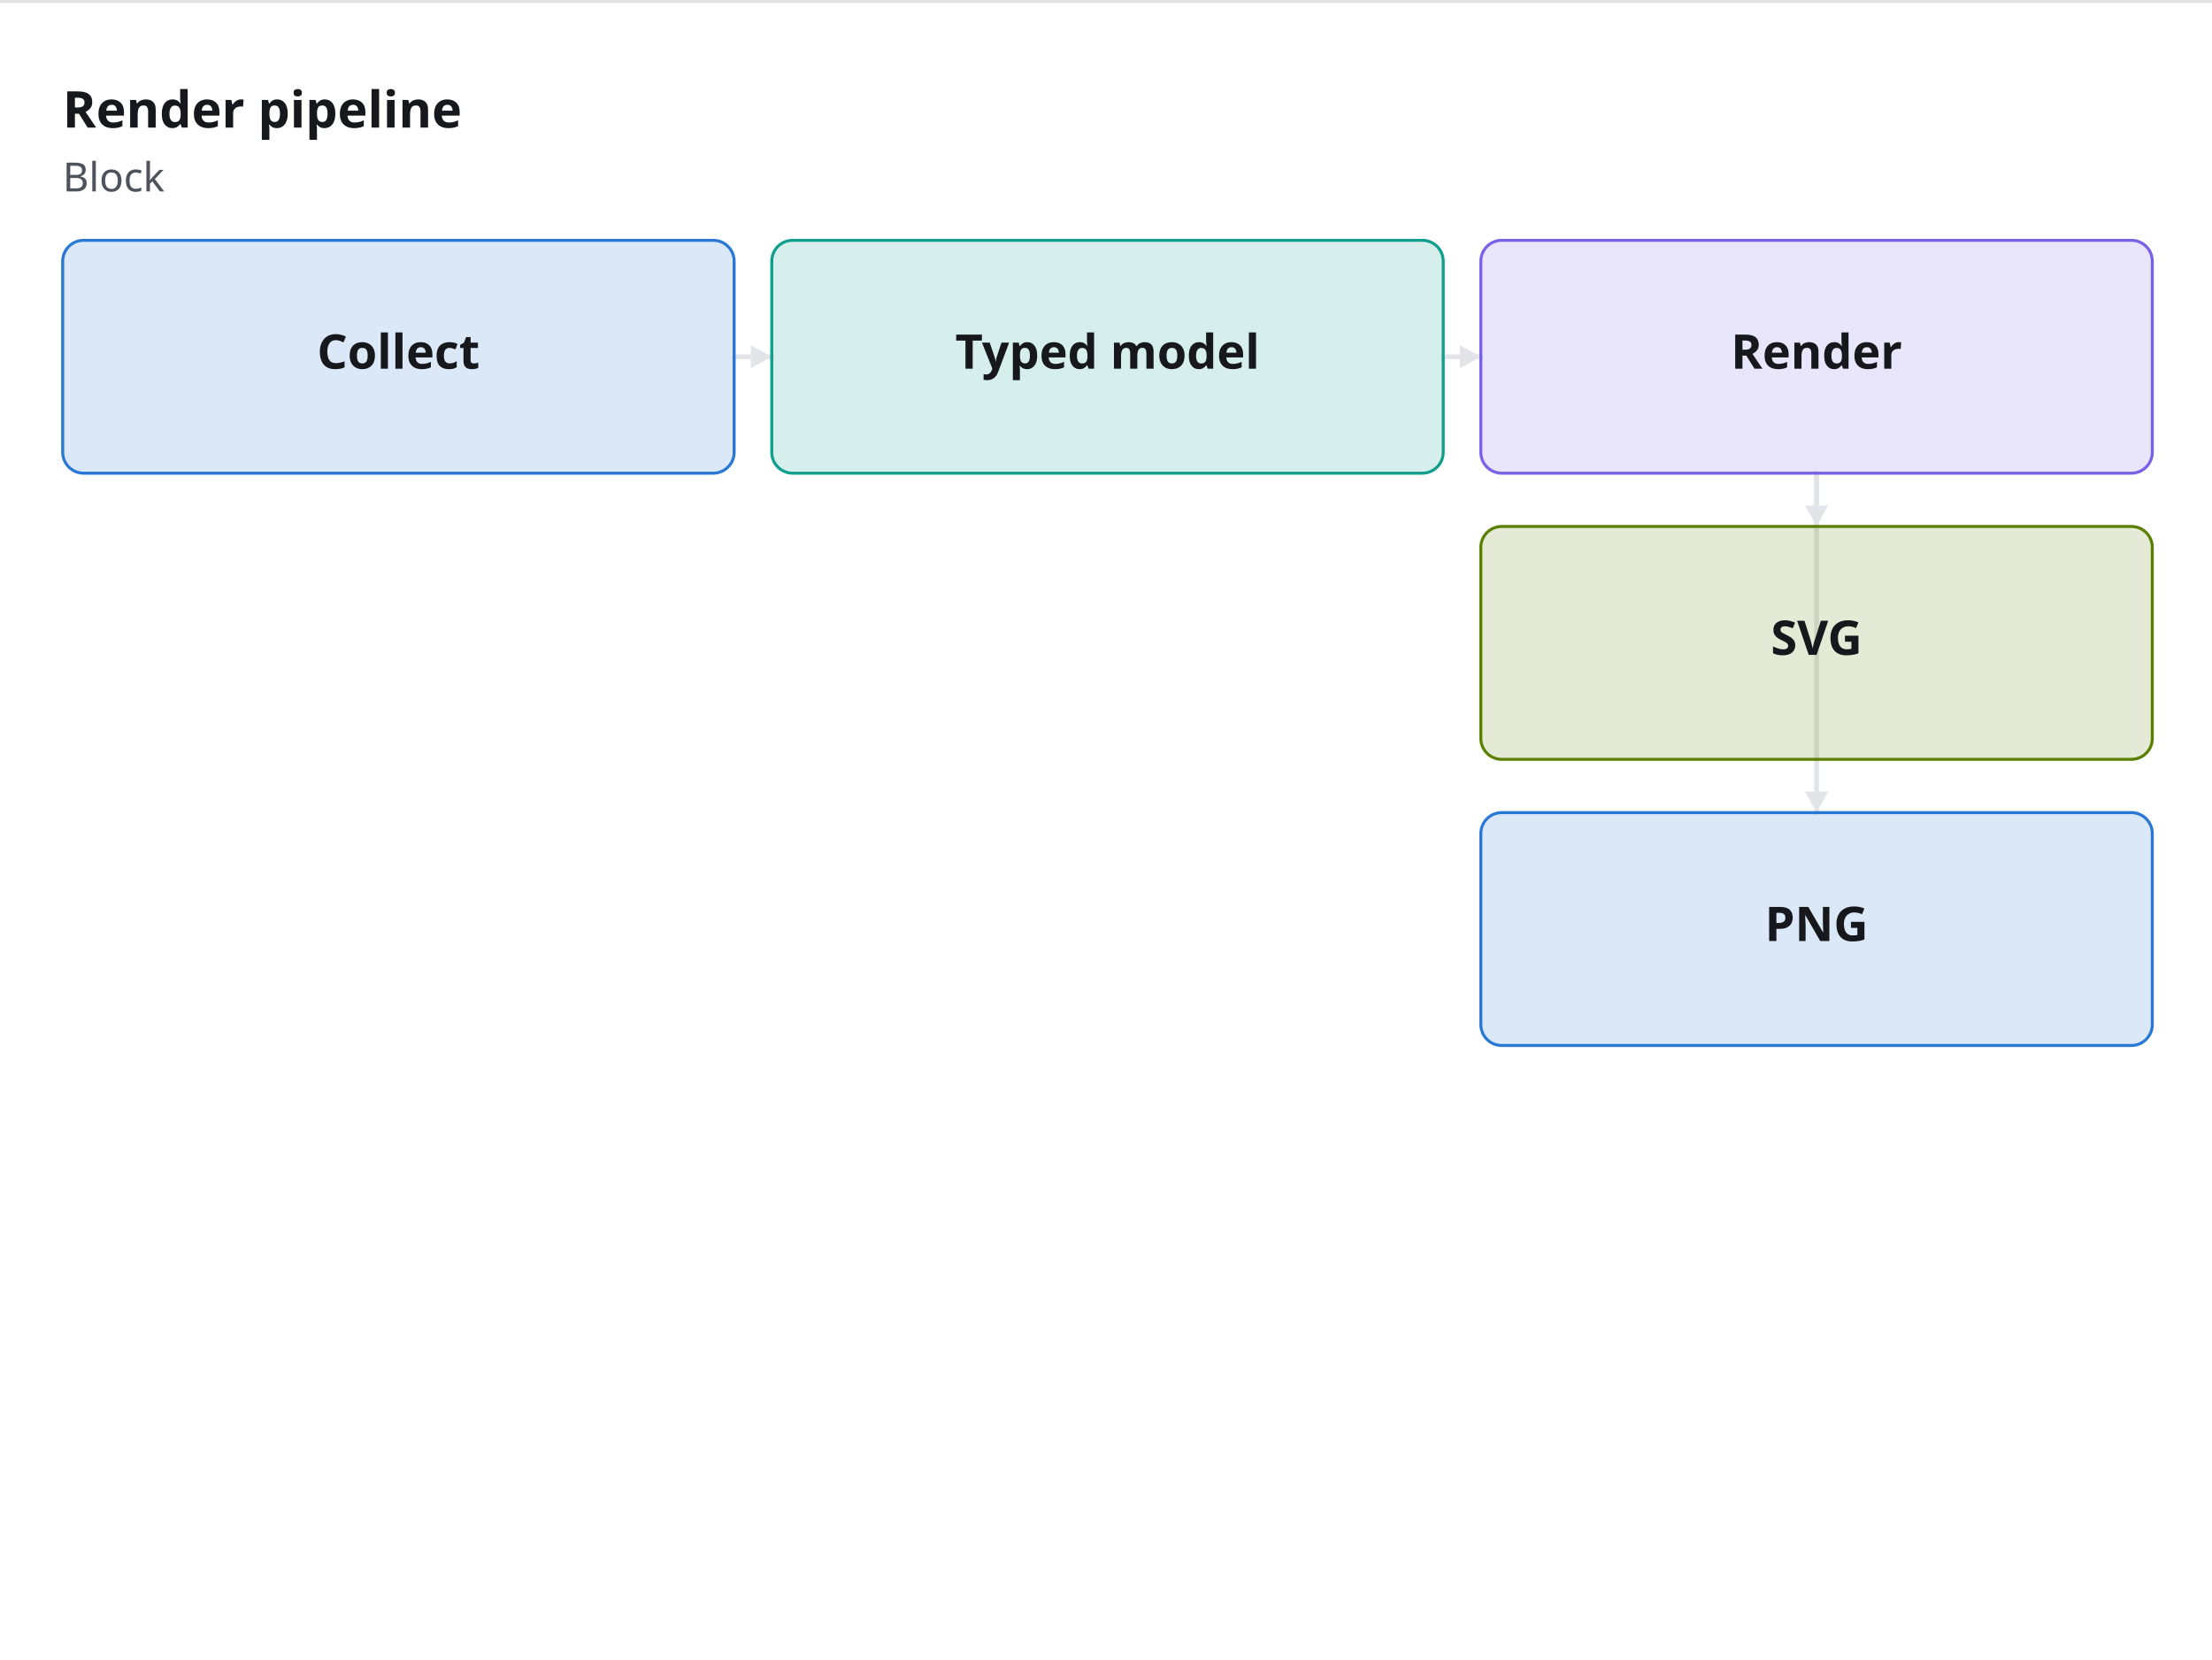
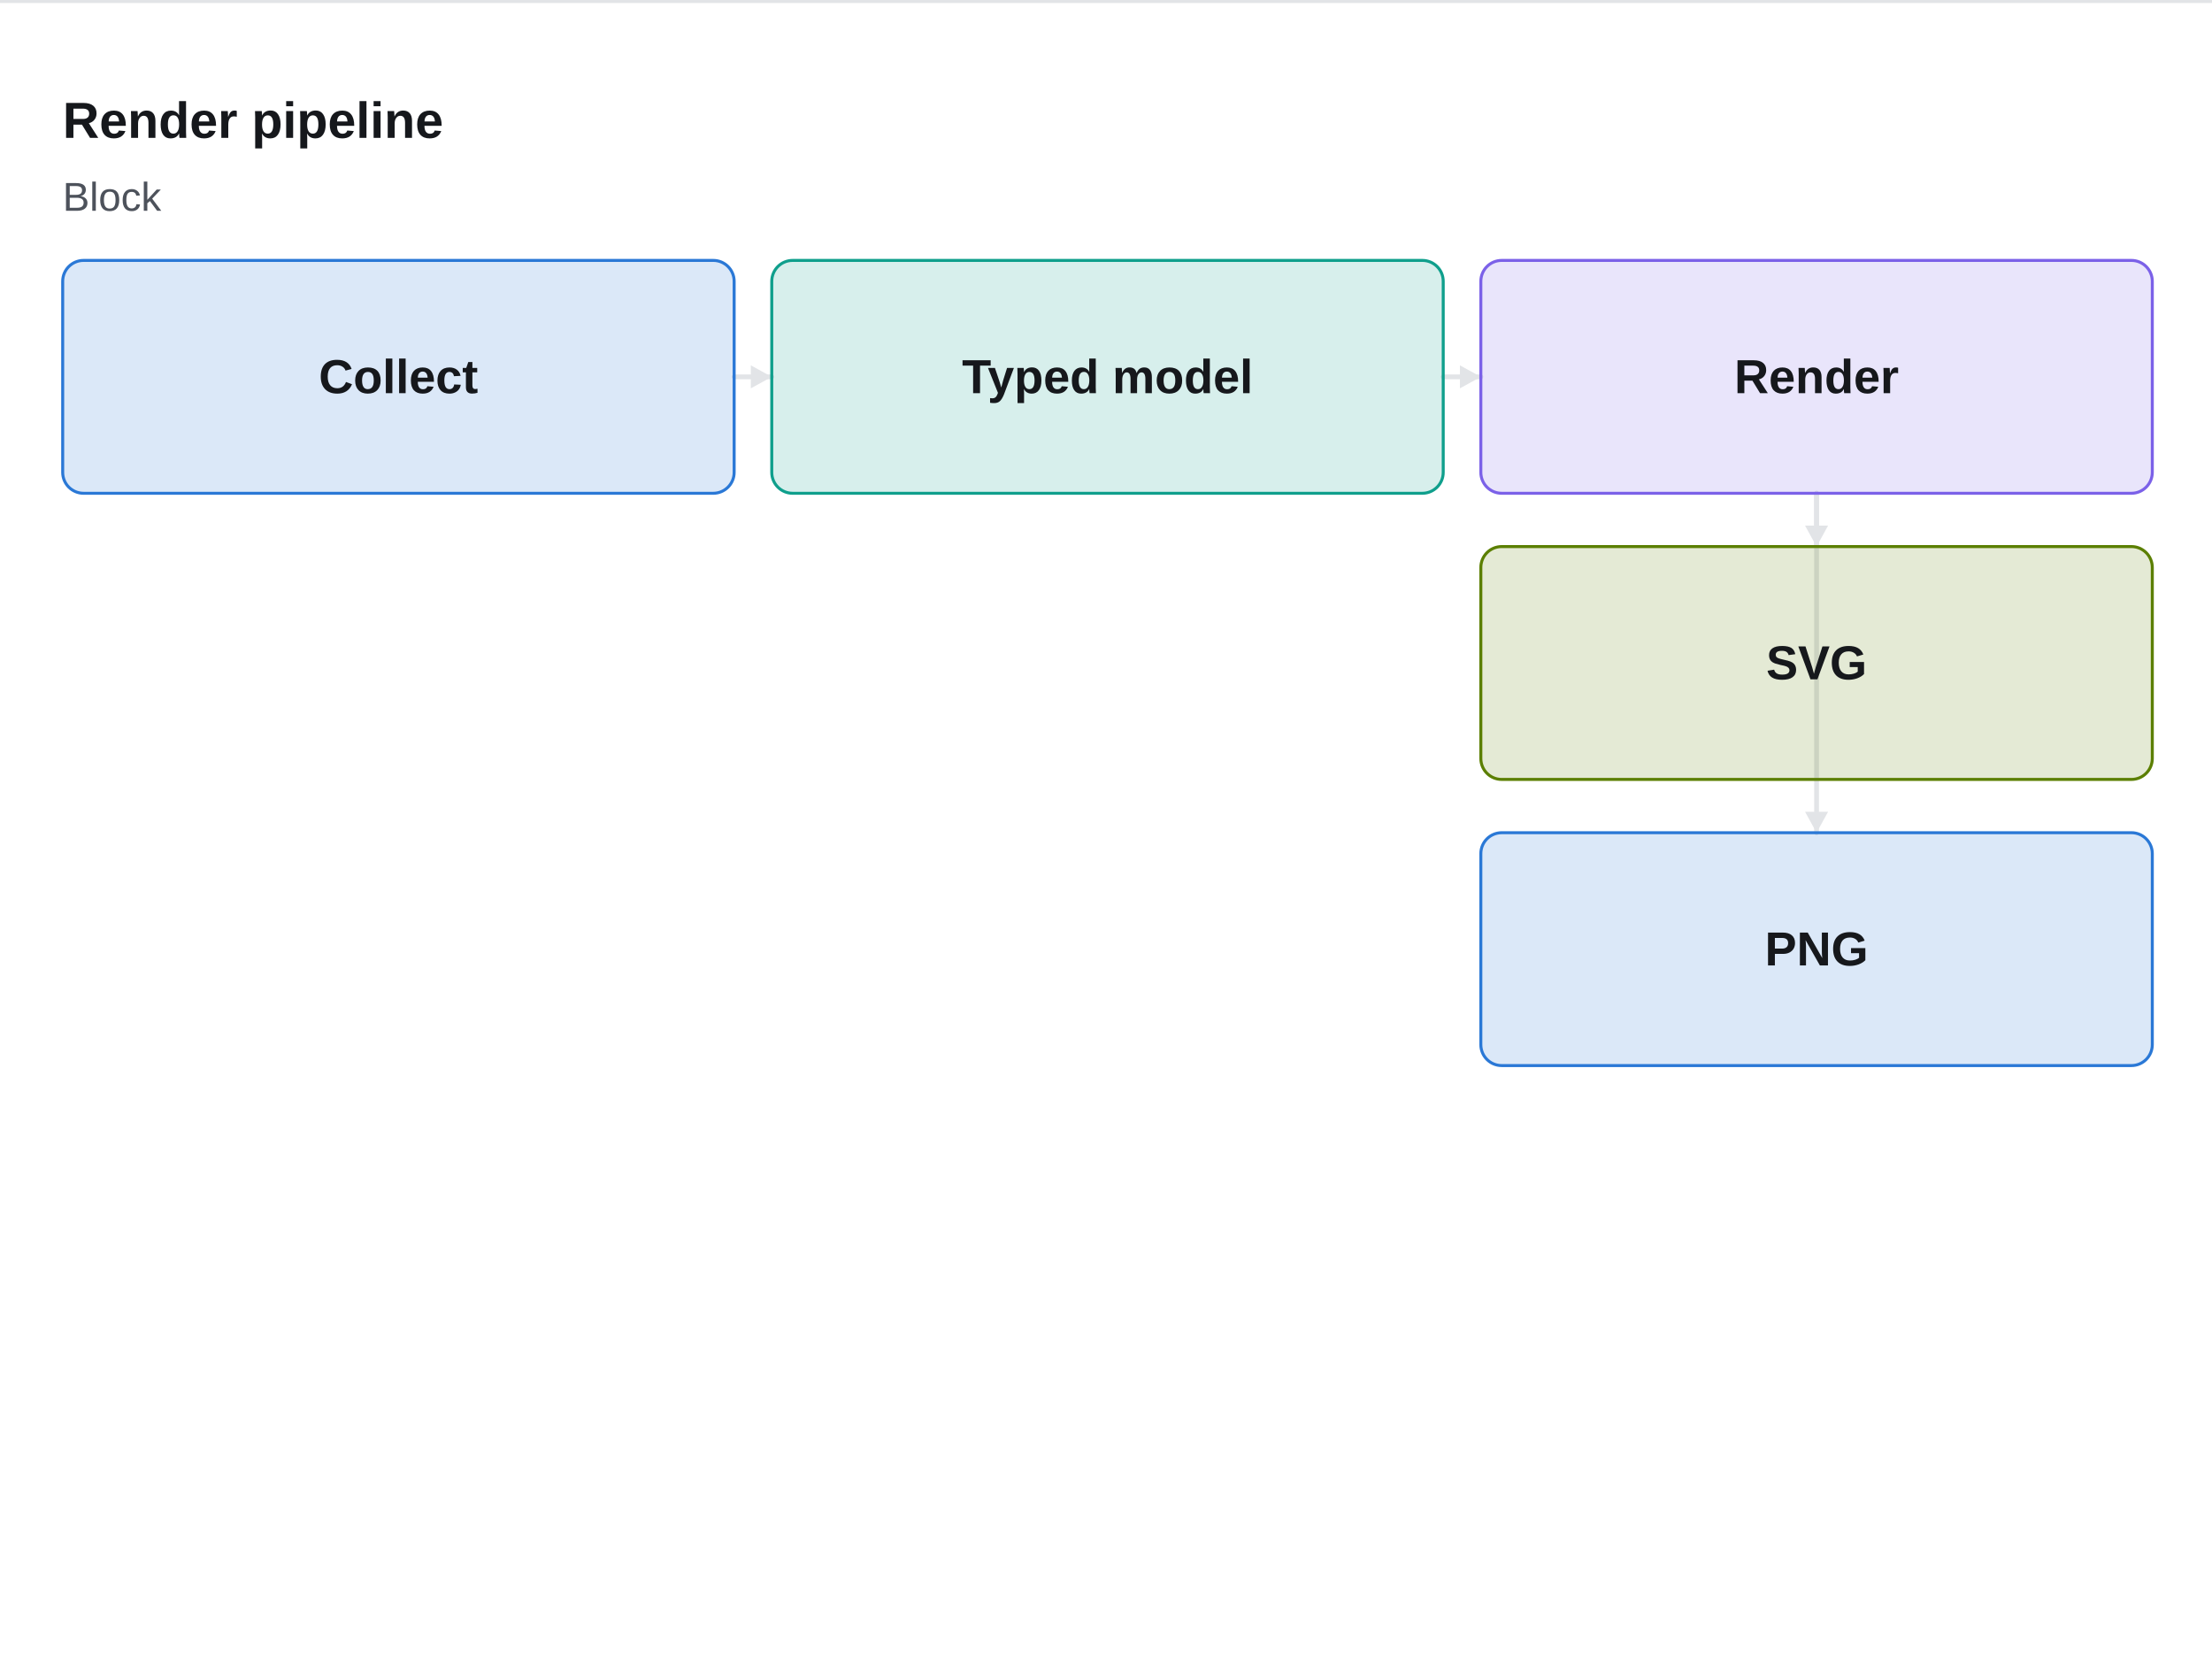
- <svg xmlns="http://www.w3.org/2000/svg" id="cfx-visual-cdd3a527" width="741" height="556" viewBox="9 0 741 555.8" role="img" aria-labelledby="cfx-visual-cdd3a527-title cfx-visual-cdd3a527-desc" preserveAspectRatio="xMidYMid meet" shape-rendering="geometricPrecision" text-rendering="geometricPrecision" data-cfx-look="graphite" style="max-width:100%;height:auto;display:block" data-cfx-label-layout="measured" data-cfx-label-count="7" data-cfx-label-dropped="0">
+ <svg xmlns="http://www.w3.org/2000/svg" id="cfx-visual-7adc8049" width="741" height="556" viewBox="9 0 741 555.8" role="img" aria-labelledby="cfx-visual-7adc8049-title cfx-visual-7adc8049-desc" preserveAspectRatio="xMidYMid meet" shape-rendering="geometricPrecision" text-rendering="geometricPrecision" data-cfx-look="graphite" style="max-width:100%;height:auto;display:block" data-cfx-label-layout="measured" data-cfx-label-count="7" data-cfx-label-dropped="0">
  <defs>
-     <style>#cfx-visual-cdd3a527 .cfx-guide-stroke,#cfx-visual-cdd3a527 .cfx-premium-stroke{vector-effect:non-scaling-stroke;shape-rendering:geometricPrecision}#cfx-visual-cdd3a527 text{text-rendering:geometricPrecision;-webkit-font-smoothing:antialiased}</style>
-     <clipPath id="cfx-visual-cdd3a527-visualCardClip">
+     <style>#cfx-visual-7adc8049 .cfx-guide-stroke,#cfx-visual-7adc8049 .cfx-premium-stroke{vector-effect:non-scaling-stroke;shape-rendering:geometricPrecision}#cfx-visual-7adc8049 text{text-rendering:geometricPrecision;-webkit-font-smoothing:antialiased}</style>
+     <clipPath id="cfx-visual-7adc8049-visualCardClip">
      <rect x="0" y="0" width="760" height="570" rx="3" />
    </clipPath>
  </defs>
  <rect data-cfx-role="visual-background" width="100%" height="100%" fill="#F2F3F4" />
  <rect data-cfx-role="visual-card" class="cfx-guide-stroke" x="0.5" y="0.5" width="759" height="569" rx="2.5" fill="#FFFFFF" stroke="#E2E4E7" />
-   <text data-cfx-role="visual-title" x="30" y="42.75" fill="#16181C" font-family="Calibri, Carlito, Segoe UI, system-ui, sans-serif" font-size="17" font-weight="700" data-cfx-label-original="Render pipeline" data-cfx-label-status="placed" data-cfx-label-x="30" data-cfx-label-y="30" data-cfx-label-width="111.579" data-cfx-label-height="17">Render pipeline</text>
-   <text data-cfx-role="visual-subtitle" x="30" y="64.125" fill="#4D525B" font-family="Calibri, Carlito, Segoe UI, system-ui, sans-serif" font-size="13.5" data-cfx-label-original="Block" data-cfx-label-status="placed" data-cfx-label-x="30" data-cfx-label-y="54" data-cfx-label-width="29.406" data-cfx-label-height="13.5">Block</text>
-   <line data-cfx-role="block-layout-edge" data-source-id="collect" data-target-id="model" x1="254.933" y1="119.5" x2="267.533" y2="119.5" stroke="#E2E4E7" stroke-width="1.6" stroke-linecap="round" />
-   <path data-cfx-role="block-layout-edge-arrow" d="M 267.533 119.5 L 260.523 123.354 L 260.523 115.646 Z" fill="#E2E4E7" />
-   <line data-cfx-role="block-layout-edge" data-source-id="model" data-target-id="render" x1="492.467" y1="119.5" x2="505.067" y2="119.5" stroke="#E2E4E7" stroke-width="1.6" stroke-linecap="round" />
-   <path data-cfx-role="block-layout-edge-arrow" d="M 505.067 119.5 L 498.056 123.354 L 498.056 115.646 Z" fill="#E2E4E7" />
-   <line data-cfx-role="block-layout-edge" data-source-id="render" data-target-id="svg" x1="617.533" y1="158.5" x2="617.533" y2="176.35" stroke="#E2E4E7" stroke-width="1.6" stroke-linecap="round" />
-   <path data-cfx-role="block-layout-edge-arrow" d="M 617.533 176.35 L 613.679 169.34 L 621.387 169.34 Z" fill="#E2E4E7" />
-   <line data-cfx-role="block-layout-edge" data-source-id="render" data-target-id="png" x1="617.533" y1="158.5" x2="617.533" y2="272.2" stroke="#E2E4E7" stroke-width="1.6" stroke-linecap="round" />
-   <path data-cfx-role="block-layout-edge-arrow" d="M 617.533 272.2 L 613.679 265.19 L 621.387 265.19 Z" fill="#E2E4E7" />
-   <rect data-cfx-role="block-layout-node" data-block-id="collect" x="30" y="80.5" width="224.933" height="78" rx="7" fill="rgba(42,120,214,0.165)" stroke="#2A78D6" />
-   <text data-cfx-role="block-layout-node-label" x="142.467" y="123.5" text-anchor="middle" fill="#16181C" font-family="Calibri, Carlito, Segoe UI, system-ui, sans-serif" font-size="16" font-weight="700" data-cfx-label-original="Collect" data-cfx-label-status="placed" data-cfx-label-x="119.854" data-cfx-label-y="111.5" data-cfx-label-width="45.227" data-cfx-label-height="16">Collect</text>
-   <rect data-cfx-role="block-layout-node" data-block-id="model" x="267.533" y="80.5" width="224.933" height="78" rx="7" fill="rgba(15,159,140,0.165)" stroke="#0F9F8C" />
-   <text data-cfx-role="block-layout-node-label" x="380" y="123.5" text-anchor="middle" fill="#16181C" font-family="Calibri, Carlito, Segoe UI, system-ui, sans-serif" font-size="16" font-weight="700" data-cfx-label-original="Typed model" data-cfx-label-status="placed" data-cfx-label-x="336.984" data-cfx-label-y="111.5" data-cfx-label-width="86.031" data-cfx-label-height="16">Typed model</text>
-   <rect data-cfx-role="block-layout-node" data-block-id="render" x="505.067" y="80.5" width="224.933" height="78" rx="7" fill="rgba(123,97,232,0.165)" stroke="#7B61E8" />
-   <text data-cfx-role="block-layout-node-label" x="617.533" y="123.5" text-anchor="middle" fill="#16181C" font-family="Calibri, Carlito, Segoe UI, system-ui, sans-serif" font-size="16" font-weight="700" data-cfx-label-original="Render" data-cfx-label-status="placed" data-cfx-label-x="593.662" data-cfx-label-y="111.5" data-cfx-label-width="47.742" data-cfx-label-height="16">Render</text>
-   <rect data-cfx-role="block-layout-node" data-block-id="svg" x="505.067" y="176.35" width="224.933" height="78" rx="7" fill="rgba(91,127,0,0.165)" stroke="#5B7F00" />
-   <text data-cfx-role="block-layout-node-label" x="617.533" y="219.35" text-anchor="middle" fill="#16181C" font-family="Calibri, Carlito, Segoe UI, system-ui, sans-serif" font-size="16" font-weight="700" data-cfx-label-original="SVG" data-cfx-label-status="placed" data-cfx-label-x="604.142" data-cfx-label-y="207.35" data-cfx-label-width="26.781" data-cfx-label-height="16">SVG</text>
-   <rect data-cfx-role="block-layout-node" data-block-id="png" x="505.067" y="272.2" width="224.933" height="78" rx="7" fill="rgba(42,120,214,0.165)" stroke="#2A78D6" />
-   <text data-cfx-role="block-layout-node-label" x="617.533" y="315.2" text-anchor="middle" fill="#16181C" font-family="Calibri, Carlito, Segoe UI, system-ui, sans-serif" font-size="16" font-weight="700" data-cfx-label-original="PNG" data-cfx-label-status="placed" data-cfx-label-x="602.908" data-cfx-label-y="303.2" data-cfx-label-width="29.25" data-cfx-label-height="16">PNG</text>
+   <text data-cfx-role="visual-title" x="30" y="46.187" fill="#16181C" font-family="Calibri, Carlito, Segoe UI, Arial, system-ui, sans-serif" font-size="17" font-weight="700" data-cfx-label-original="Render pipeline" data-cfx-label-status="placed" data-cfx-label-x="30" data-cfx-label-y="30" data-cfx-label-width="111.579" data-cfx-label-height="20.752">Render pipeline</text>
+   <text data-cfx-role="visual-subtitle" x="30" y="70.606" fill="#4D525B" font-family="Calibri, Carlito, Segoe UI, Arial, system-ui, sans-serif" font-size="13.5" data-cfx-label-original="Block" data-cfx-label-status="placed" data-cfx-label-x="30" data-cfx-label-y="57.752" data-cfx-label-width="29.406" data-cfx-label-height="16.479">Block</text>
+   <line data-cfx-role="block-layout-edge" data-source-id="collect" data-target-id="model" x1="254.933" y1="126.231" x2="267.533" y2="126.231" stroke="#E2E4E7" stroke-width="1.6" stroke-linecap="round" />
+   <path data-cfx-role="block-layout-edge-arrow" d="M 267.533 126.231 L 260.523 130.085 L 260.523 122.377 Z" fill="#E2E4E7" />
+   <line data-cfx-role="block-layout-edge" data-source-id="model" data-target-id="render" x1="492.467" y1="126.231" x2="505.067" y2="126.231" stroke="#E2E4E7" stroke-width="1.6" stroke-linecap="round" />
+   <path data-cfx-role="block-layout-edge-arrow" d="M 505.067 126.231 L 498.056 130.085 L 498.056 122.377 Z" fill="#E2E4E7" />
+   <line data-cfx-role="block-layout-edge" data-source-id="render" data-target-id="svg" x1="617.533" y1="165.231" x2="617.533" y2="183.081" stroke="#E2E4E7" stroke-width="1.6" stroke-linecap="round" />
+   <path data-cfx-role="block-layout-edge-arrow" d="M 617.533 183.081 L 613.679 176.071 L 621.387 176.071 Z" fill="#E2E4E7" />
+   <line data-cfx-role="block-layout-edge" data-source-id="render" data-target-id="png" x1="617.533" y1="165.231" x2="617.533" y2="278.931" stroke="#E2E4E7" stroke-width="1.6" stroke-linecap="round" />
+   <path data-cfx-role="block-layout-edge-arrow" d="M 617.533 278.931 L 613.679 271.921 L 621.387 271.921 Z" fill="#E2E4E7" />
+   <rect data-cfx-role="block-layout-node" data-block-id="collect" x="30" y="87.231" width="224.933" height="78" rx="7" fill="rgba(42,120,214,0.165)" stroke="#2A78D6" />
+   <text data-cfx-role="block-layout-node-label" x="142.467" y="131.7" text-anchor="middle" fill="#16181C" font-family="Calibri, Carlito, Segoe UI, Arial, system-ui, sans-serif" font-size="16" font-weight="700" data-cfx-label-original="Collect" data-cfx-label-status="placed" data-cfx-label-x="119.854" data-cfx-label-y="116.466" data-cfx-label-width="45.227" data-cfx-label-height="19.531">Collect</text>
+   <rect data-cfx-role="block-layout-node" data-block-id="model" x="267.533" y="87.231" width="224.933" height="78" rx="7" fill="rgba(15,159,140,0.165)" stroke="#0F9F8C" />
+   <text data-cfx-role="block-layout-node-label" x="380" y="131.7" text-anchor="middle" fill="#16181C" font-family="Calibri, Carlito, Segoe UI, Arial, system-ui, sans-serif" font-size="16" font-weight="700" data-cfx-label-original="Typed model" data-cfx-label-status="placed" data-cfx-label-x="336.984" data-cfx-label-y="116.466" data-cfx-label-width="86.031" data-cfx-label-height="19.531">Typed model</text>
+   <rect data-cfx-role="block-layout-node" data-block-id="render" x="505.067" y="87.231" width="224.933" height="78" rx="7" fill="rgba(123,97,232,0.165)" stroke="#7B61E8" />
+   <text data-cfx-role="block-layout-node-label" x="617.533" y="131.7" text-anchor="middle" fill="#16181C" font-family="Calibri, Carlito, Segoe UI, Arial, system-ui, sans-serif" font-size="16" font-weight="700" data-cfx-label-original="Render" data-cfx-label-status="placed" data-cfx-label-x="593.662" data-cfx-label-y="116.466" data-cfx-label-width="47.742" data-cfx-label-height="19.531">Render</text>
+   <rect data-cfx-role="block-layout-node" data-block-id="svg" x="505.067" y="183.081" width="224.933" height="78" rx="7" fill="rgba(91,127,0,0.165)" stroke="#5B7F00" />
+   <text data-cfx-role="block-layout-node-label" x="617.533" y="227.55" text-anchor="middle" fill="#16181C" font-family="Calibri, Carlito, Segoe UI, Arial, system-ui, sans-serif" font-size="16" font-weight="700" data-cfx-label-original="SVG" data-cfx-label-status="placed" data-cfx-label-x="604.142" data-cfx-label-y="212.316" data-cfx-label-width="26.781" data-cfx-label-height="19.531">SVG</text>
+   <rect data-cfx-role="block-layout-node" data-block-id="png" x="505.067" y="278.931" width="224.933" height="78" rx="7" fill="rgba(42,120,214,0.165)" stroke="#2A78D6" />
+   <text data-cfx-role="block-layout-node-label" x="617.533" y="323.4" text-anchor="middle" fill="#16181C" font-family="Calibri, Carlito, Segoe UI, Arial, system-ui, sans-serif" font-size="16" font-weight="700" data-cfx-label-original="PNG" data-cfx-label-status="placed" data-cfx-label-x="602.908" data-cfx-label-y="308.166" data-cfx-label-width="29.25" data-cfx-label-height="19.531">PNG</text>
</svg>
